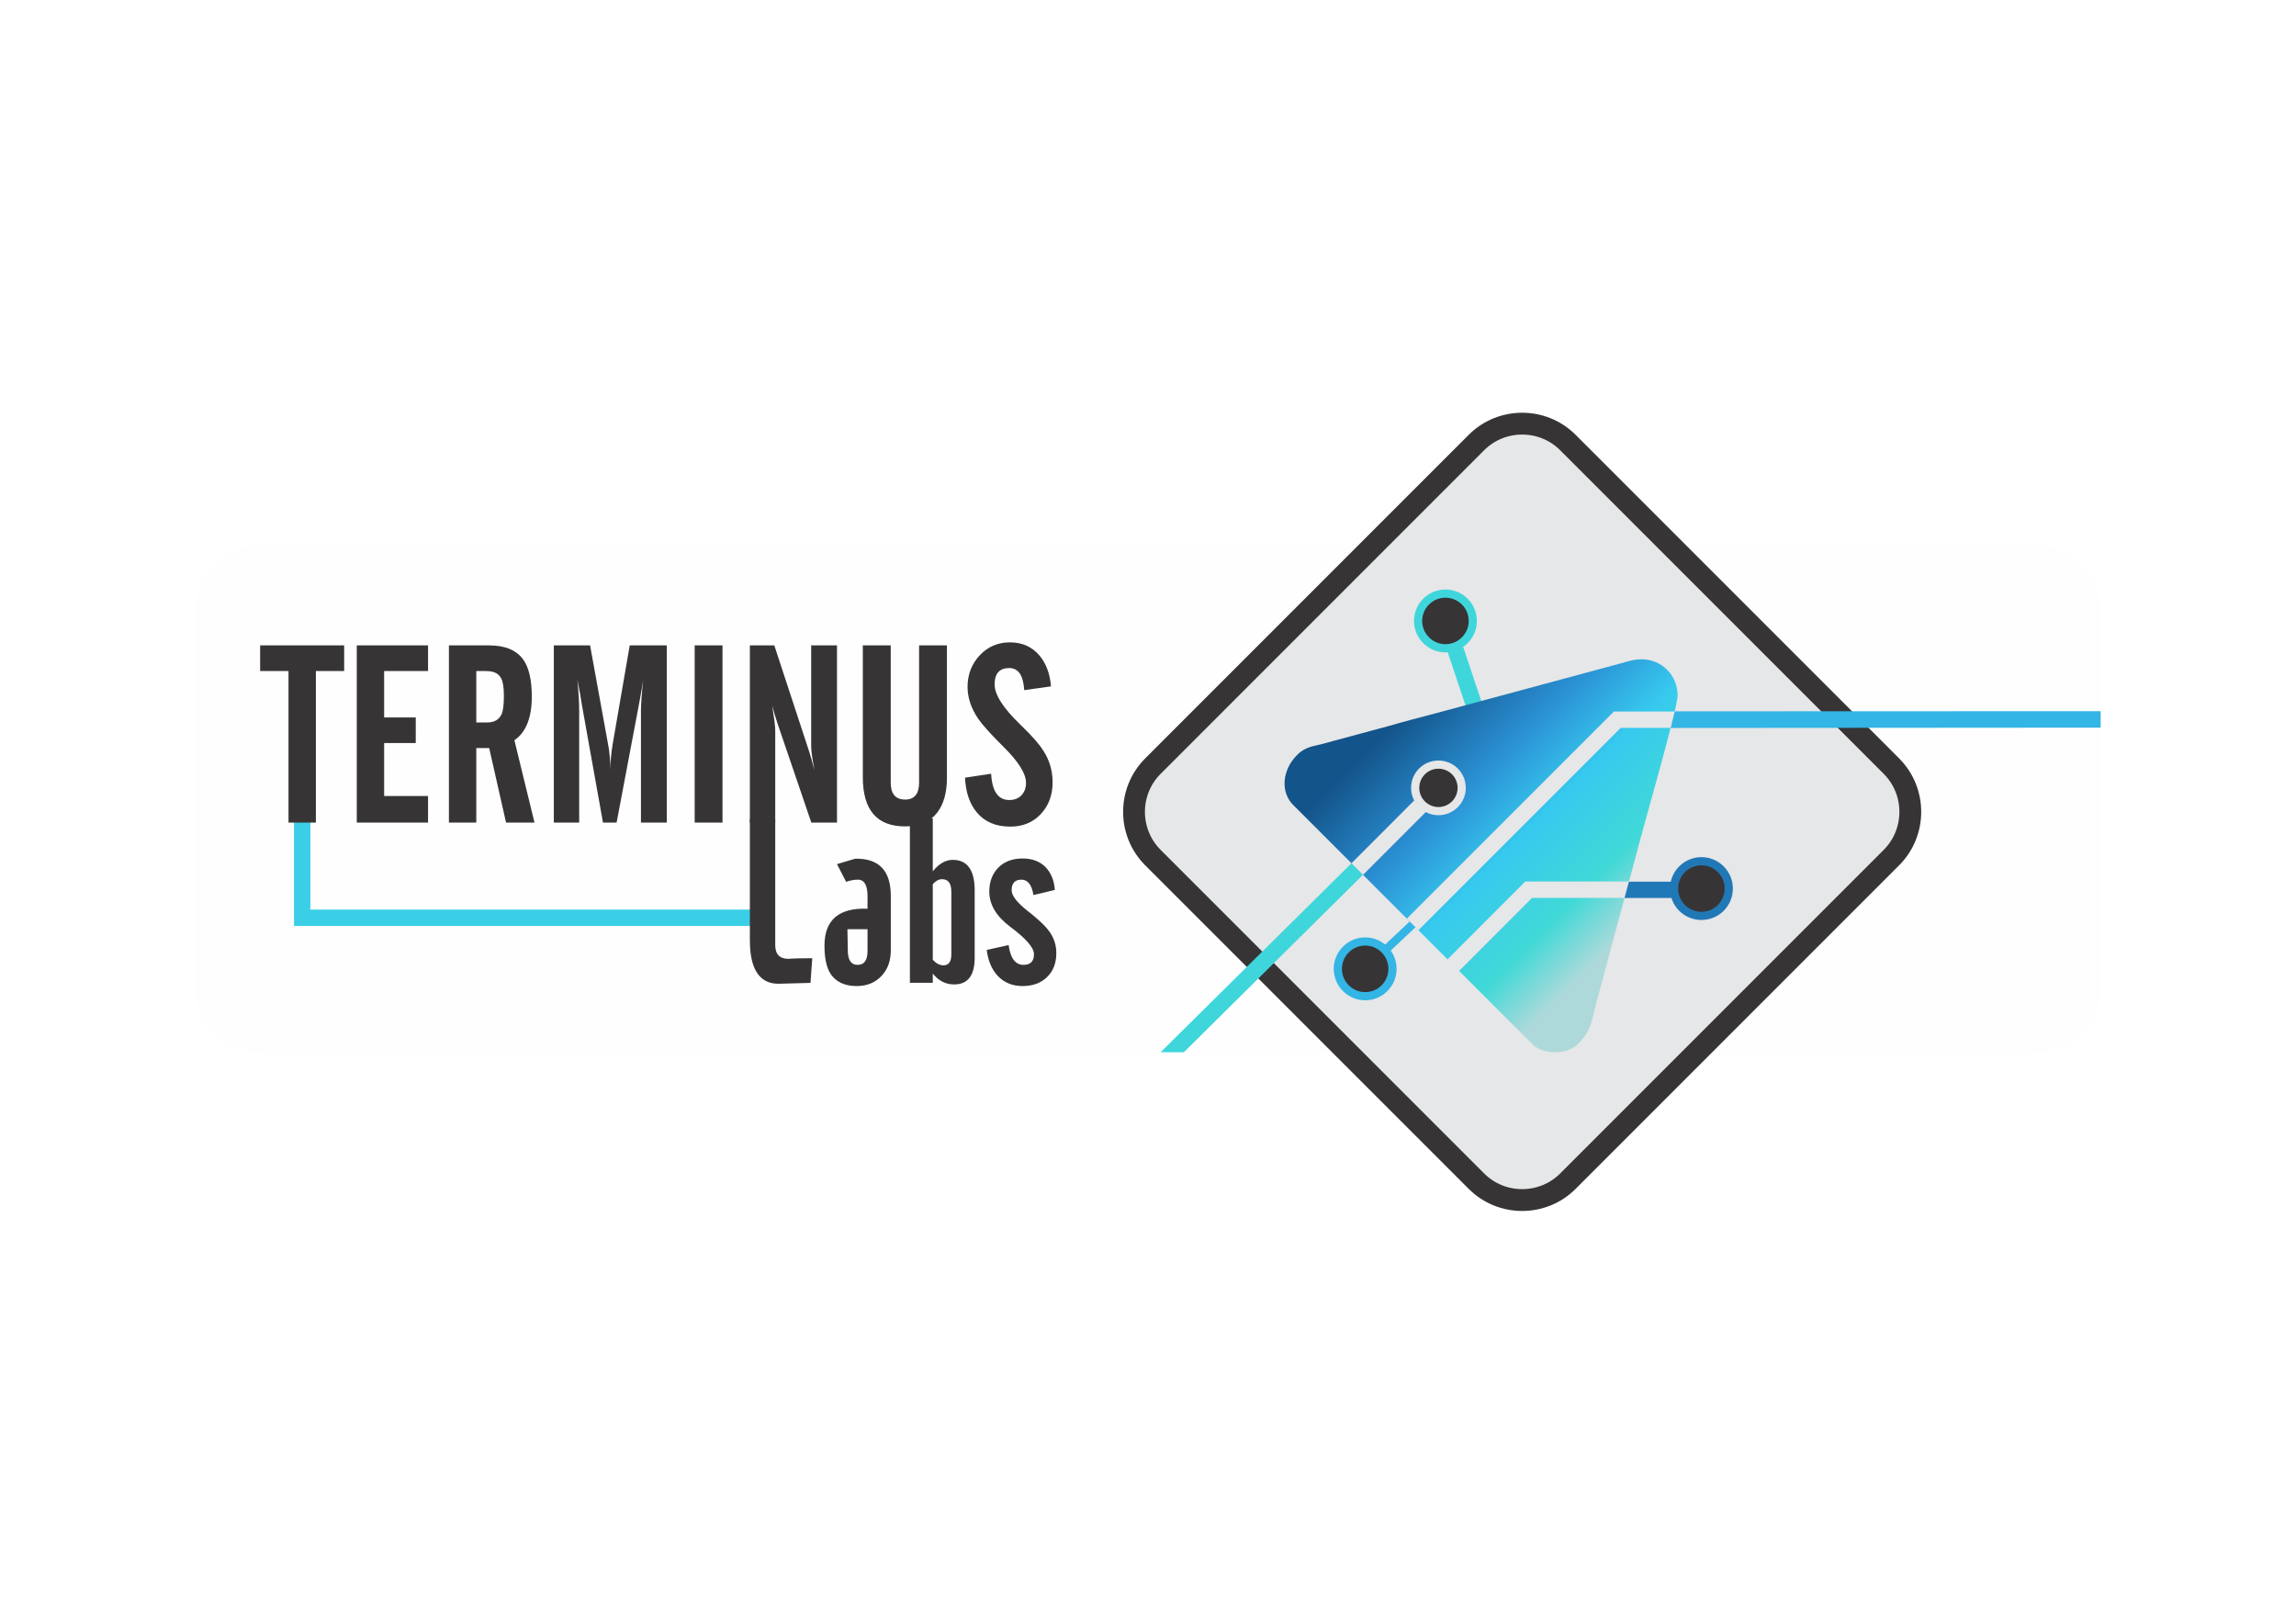
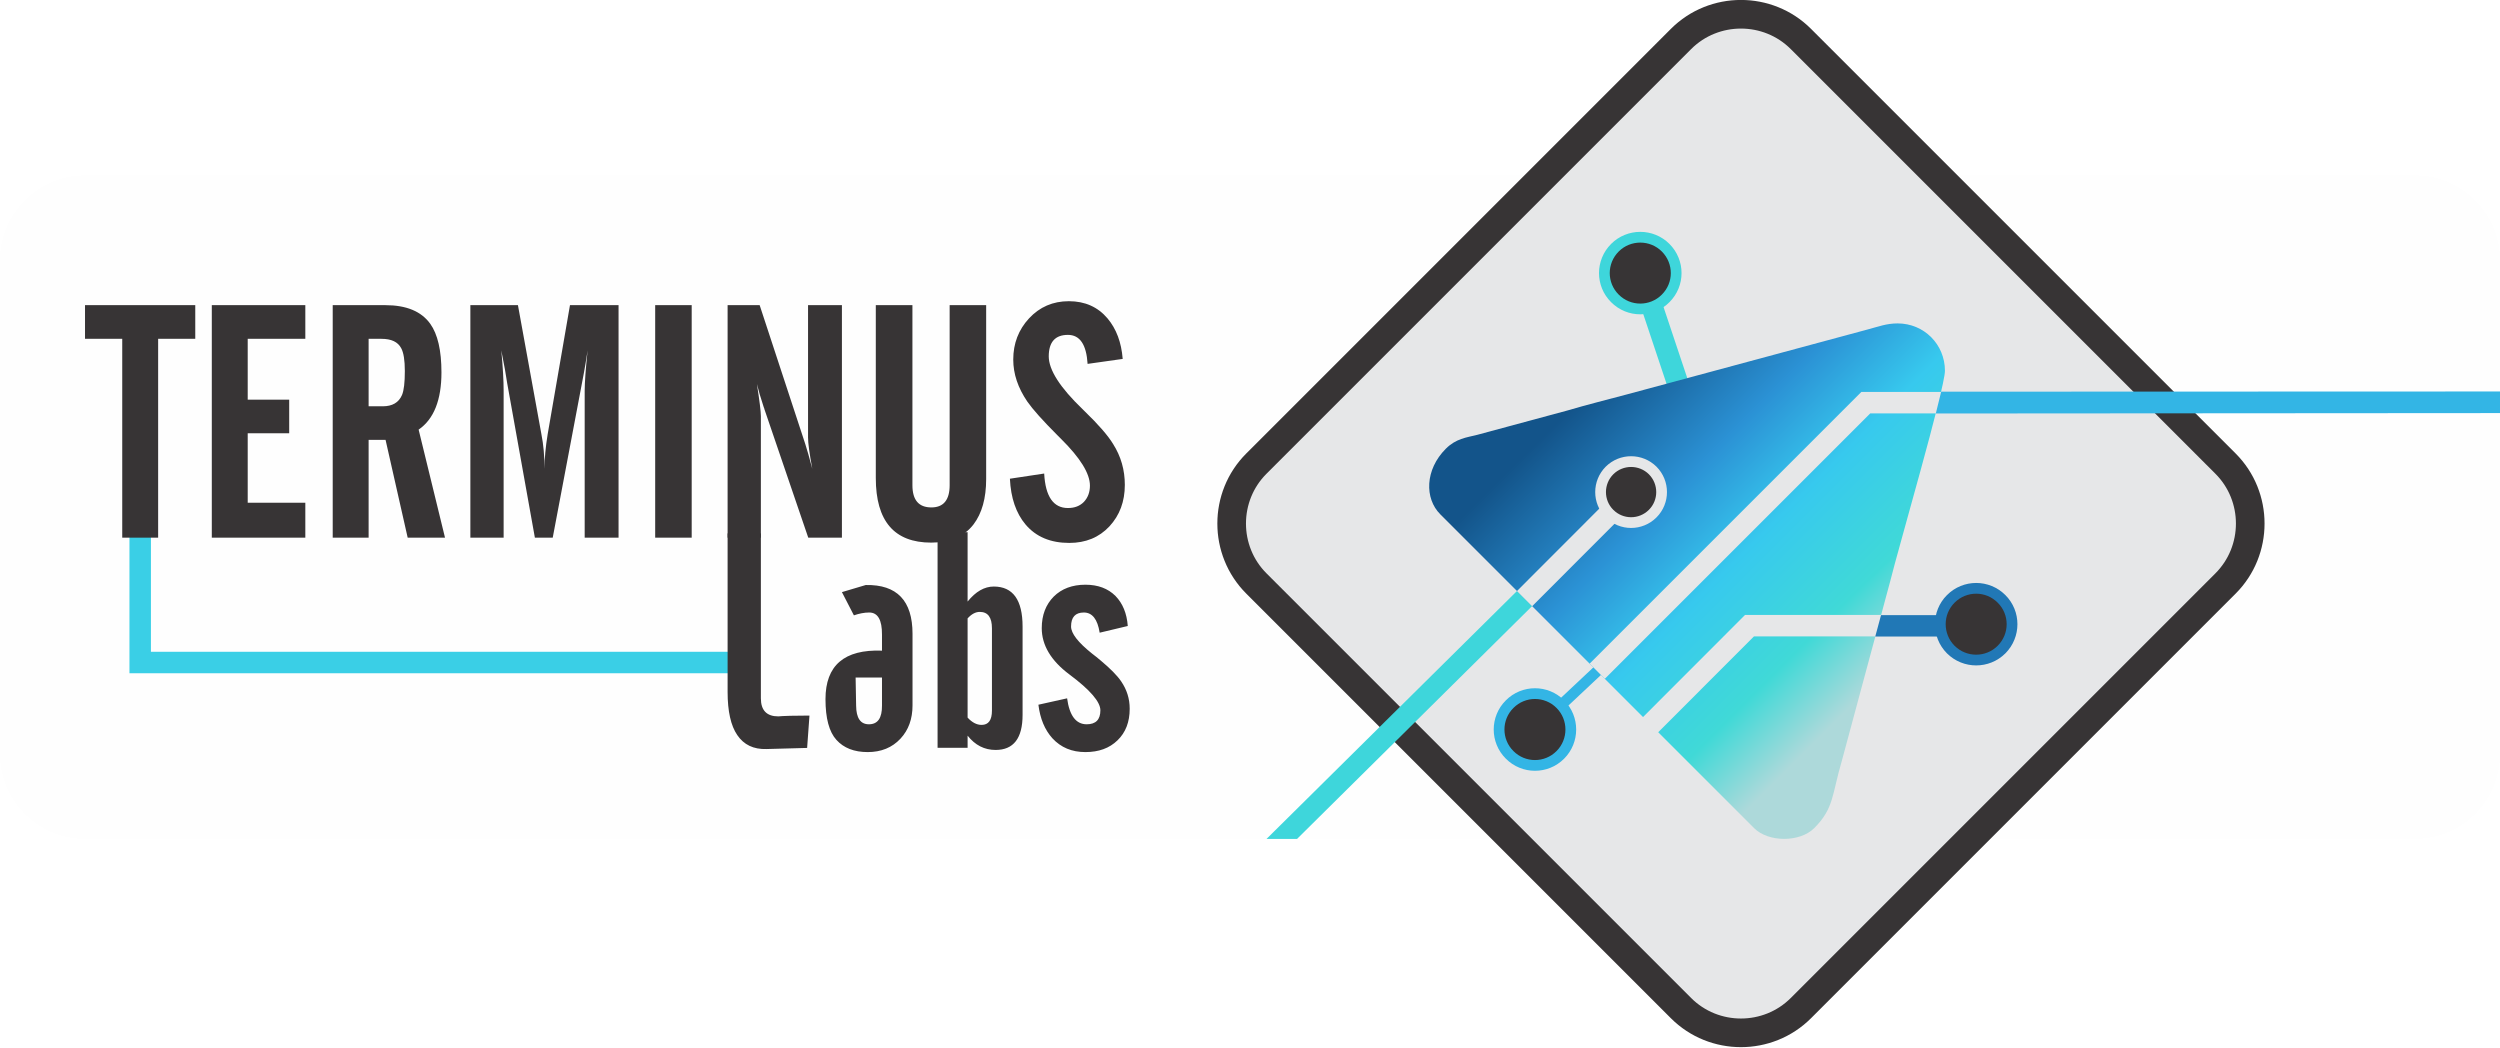
- <svg xmlns="http://www.w3.org/2000/svg" xml:space="preserve" width="297mm" height="210mm" version="1.1" style="shape-rendering:geometricPrecision; text-rendering:geometricPrecision; image-rendering:optimizeQuality; fill-rule:evenodd; clip-rule:evenodd" viewBox="0 0 29700 21000">
-   <defs>
-     <style type="text/css">
+ <svg xmlns="http://www.w3.org/2000/svg" xml:space="preserve" width="246.46mm" height="103.227mm" version="1.1" style="clip-rule:evenodd;fill-rule:evenodd;image-rendering:optimizeQuality;shape-rendering:geometricPrecision;text-rendering:geometricPrecision" viewBox="0 0 24646.001 10322.725" id="svg62">
+   <defs id="defs15">
+     <style type="text/css" id="style2">
   
    .str1 {stroke:#373435;stroke-width:282.22}
    .str4 {stroke:#E6E7E8;stroke-width:105.83}
    .str6 {stroke:#33B5E5;stroke-width:105.83}
    .str3 {stroke:#E6E7E8;stroke-width:211.66}
    .str7 {stroke:#2178B6;stroke-width:211.66}
    .str5 {stroke:#33B5E5;stroke-width:211.66}
    .str0 {stroke:#3ACFE6;stroke-width:211.66}
    .str2 {stroke:#3ED6DB;stroke-width:211.66}
    .fil1 {fill:none}
    .fil0 {fill:#FEFEFE}
    .fil3 {fill:#E6E7E8}
    .fil6 {fill:#373435}
    .fil8 {fill:#2178B6}
    .fil7 {fill:#33B5E5}
    .fil5 {fill:#3ED6DB}
    .fil2 {fill:#373435;fill-rule:nonzero}
    .fil4 {fill:url(#id0)}
   
  </style>
-     <linearGradient id="id0" gradientUnits="userSpaceOnUse" x1="17736.2" y1="9644.26" x2="20581.8" y2="12491.8">
-       <stop offset="0" style="stop-opacity:1; stop-color:#13548A" />
-       <stop offset="0.322" style="stop-opacity:1; stop-color:#2B92D5" />
-       <stop offset="0.549" style="stop-opacity:1; stop-color:#37C9EE" />
-       <stop offset="0.812" style="stop-opacity:1; stop-color:#40D9D7" />
-       <stop offset="1" style="stop-opacity:1; stop-color:#ADD9DA" />
+     <linearGradient id="id0" gradientUnits="userSpaceOnUse" x1="17736.199" y1="9644.26" x2="20581.801" y2="12491.8">
+       <stop offset="0" style="stop-opacity:1; stop-color:#13548A" id="stop4" />
+       <stop offset="0.322" style="stop-opacity:1; stop-color:#2B92D5" id="stop6" />
+       <stop offset="0.549" style="stop-opacity:1; stop-color:#37C9EE" id="stop8" />
+       <stop offset="0.812" style="stop-opacity:1; stop-color:#40D9D7" id="stop10" />
+       <stop offset="1" style="stop-opacity:1; stop-color:#ADD9DA" id="stop12" />
    </linearGradient>
  </defs>
-   <g id="Capa_x0020_1">
+   <g id="Capa_x0020_1" transform="translate(-2527,-5338.637)">
    <g id="_944043562816">
-       <path class="fil0" d="M3363 7068l22974 0c460,0 836,376 836,836l0 4869c0,460 -376,836 -836,836l-22974 0c-460,0 -836,-376 -836,-836l0 -4869c0,-460 376,-836 836,-836z" />
-       <polyline class="fil1 str0" points="3909,10591 3909,11870 9733,11870 " />
-       <path class="fil2" d="M3365 8679l0 -332 1087 0 0 332 -366 0 0 1960 -354 0 0 -1960 -367 0zm1250 1960l0 -2292 922 0 0 332 -568 0 0 600 409 0 0 331 -409 0 0 685 568 0 0 344 -922 0zm1546 -1960l0 665 140 0c94,0 157,-37 189,-111 19,-45 28,-124 28,-236 0,-107 -12,-182 -36,-226 -33,-62 -97,-92 -194,-92l-127 0zm0 996l0 964 -354 0 0 -2292 519 0c207,0 354,61 442,183 74,103 111,263 111,480 0,272 -75,461 -225,564l260 1065 -368 0 -218 -964 -167 0zm1003 964l0 -2292 469 0 231 1270c21,105 31,220 31,344 0,-100 10,-213 31,-341l220 -1273 479 0 0 2292 -334 0 0 -1447c0,-84 10,-217 29,-399 0,3 -7,45 -20,126 -11,66 -23,132 -36,198l-288 1522 -176 0 -273 -1523c-11,-77 -30,-184 -58,-323 16,168 23,301 23,399l0 1447 -328 0zm1822 0l0 -2292 360 0 0 2292 -360 0zm714 0l0 -2292 316 0 450 1370c17,54 41,135 69,244 -28,-151 -42,-254 -42,-309l0 -1305 334 0 0 2292 -332 0 -432 -1266c0,-1 0,-3 -1,-5l-7 -19c-30,-91 -52,-166 -66,-225 26,167 39,273 39,317l0 1198 -328 0zm1461 -2292l361 0 0 1775c0,146 62,219 187,219 119,0 180,-73 180,-219l0 -1775 360 0 0 1714c0,190 -42,339 -125,448 -93,120 -232,179 -417,179 -364,0 -546,-212 -546,-637l0 -1704zm1322 1711l338 -51c12,227 91,340 234,340 66,0 118,-20 158,-61 39,-42 59,-95 59,-160 0,-119 -95,-273 -286,-462l-33 -33c-146,-146 -245,-257 -298,-333 -93,-136 -139,-274 -139,-415 0,-158 52,-294 156,-406 104,-112 235,-169 392,-169 159,0 286,57 381,169 87,103 137,236 150,400l-346 49c-12,-191 -76,-286 -194,-286 -126,0 -189,71 -189,212 0,133 111,307 334,521 5,5 12,12 20,20 137,132 230,240 280,322 78,123 116,257 116,404 0,164 -51,300 -152,409 -102,109 -234,163 -396,163 -184,0 -328,-60 -431,-182 -94,-112 -145,-262 -154,-451z" />
-       <path class="fil2" d="M10484 12712l23 -319c-160,1 -248,3 -265,5 -16,2 -30,3 -42,3 -114,0 -172,-59 -172,-178l0 -1626 -328 0 0 1563c0,191 32,333 95,425 65,96 161,142 288,138l401 -11zm738 -694l-260 0 5 277c1,123 43,184 126,184 87,0 130,-61 129,-184l0 -277zm301 -431l0 705c0,134 -39,243 -119,329 -82,88 -190,132 -323,132 -133,0 -236,-40 -308,-120 -72,-79 -108,-213 -108,-402 0,-333 186,-492 557,-478l0 -157c1,-146 -41,-219 -126,-219 -48,0 -99,10 -151,28l-118 -229 235 -70c308,-6 461,155 461,481zm543 826c44,48 90,72 138,72 68,0 102,-47 102,-141l0 -811c0,-108 -40,-162 -120,-162 -42,0 -82,22 -120,64l0 978zm-296 298l0 -2126 296 0 0 684c80,-99 166,-148 258,-148 189,0 284,132 284,395l0 870c0,231 -89,346 -266,346 -110,0 -202,-47 -276,-141l0 120 -296 0zm994 -425l283 -63c23,171 88,256 193,256 90,0 135,-46 135,-138 0,-83 -101,-201 -305,-353 -182,-136 -273,-289 -273,-457 0,-128 40,-232 118,-311 79,-78 183,-117 313,-117 123,0 222,37 296,111 71,73 112,172 121,296l-277 66c-21,-133 -73,-199 -156,-199 -84,0 -126,46 -126,138 0,68 69,157 207,267 29,22 58,45 87,70 93,78 160,145 200,204 56,82 84,171 84,270 0,130 -40,234 -120,311 -80,78 -185,116 -317,116 -133,0 -241,-45 -325,-136 -75,-83 -121,-193 -138,-331z" />
-       <path class="fil3 str1" d="M24467 9909l-4186 -4186c-325,-325 -857,-325 -1182,0l-4186 4186c-325,325 -325,857 0,1182l4186 4186c325,325 857,325 1182,0l4186 -4186c325,-325 325,-857 0,-1182z" />
-       <line class="fil1 str2" x1="19074" y1="9140" x2="18798" y2="8314" />
-       <path class="fil4" d="M16781 9762c-207,207 -211,491 -55,647l3094 3094c141,141 451,141 592,0 196,-196 174,-329 271,-658l479 -1778c77,-314 539,-1900 539,-2073 0,-260 -206,-467 -466,-467 -111,0 -190,32 -297,60l-2369 639c-198,53 -392,101 -592,160l-889 240c-104,26 -207,36 -307,136z" />
-       <path class="fil5 str2" d="M18910 7818c-117,-117 -308,-117 -425,0 -118,118 -118,308 0,425 117,118 308,118 425,0 118,-117 118,-307 0,-425z" />
-       <polyline class="fil1 str3" points="21185,11507 19774,11507 18770,12512 " />
-       <path class="fil6 str4" d="M18820 9977c-118,-117 -308,-117 -426,0 -117,118 -117,308 0,425 118,118 308,118 426,0 117,-117 117,-307 0,-425z" />
-       <path class="fil7 str5" d="M17872 12318c-117,-118 -308,-118 -425,0 -118,117 -118,308 0,425 117,118 308,118 425,0 117,-117 117,-308 0,-425z" />
-       <line class="fil1 str6" x1="18292" y1="11937" x2="17879" y2="12325" />
-       <polyline class="fil1 str3" points="21698,9308 20921,9308 18273,11956 " />
-       <polygon class="fil8" points="21695,11614 21014,11614 21071,11403 21681,11403 " />
-       <path class="fil8 str7" d="M22222 11280c-118,-118 -308,-118 -426,0 -117,117 -117,307 0,425 118,117 308,117 426,0 117,-118 117,-308 0,-425z" />
-       <path class="fil6" d="M22221 11280c-117,-118 -307,-118 -425,0 -117,117 -117,307 0,425 118,117 308,117 425,0 118,-118 118,-308 0,-425z" />
-       <path class="fil6" d="M18910 7818c-117,-117 -308,-117 -425,0 -118,118 -118,308 0,425 117,118 308,118 425,0 118,-117 118,-307 0,-425z" />
-       <path class="fil6" d="M17872 12318c-117,-118 -308,-118 -425,0 -118,117 -118,308 0,425 117,118 308,118 425,0 117,-117 117,-308 0,-425z" />
-       <polygon class="fil5" points="17482,11165 17631,11314 15314,13609 15013,13609 " />
-       <line class="fil1 str3" x1="18394" y1="10402" x2="17557" y2="11240" />
-       <polygon class="fil7" points="21611,9415 21664,9200 27173,9198 27173,9411 " />
+       <path class="fil0" d="m 3363,7068 h 22974 c 460,0 836,376 836,836 v 4869 c 0,460 -376,836 -836,836 H 3363 c -460,0 -836,-376 -836,-836 V 7904 c 0,-460 376,-836 836,-836 z" id="path18" style="fill:#fefefe" />
+       <polyline class="fil1 str0" points="3909,10591 3909,11870 9733,11870 " id="polyline20" style="fill:none;stroke:#3acfe6;stroke-width:211.66" />
+       <path class="fil2" d="m 3365,8679 v -332 h 1087 v 332 h -366 v 1960 H 3732 V 8679 Z m 1250,1960 V 8347 h 922 v 332 h -568 v 600 h 409 v 331 h -409 v 685 h 568 v 344 z M 6161,8679 v 665 h 140 c 94,0 157,-37 189,-111 19,-45 28,-124 28,-236 0,-107 -12,-182 -36,-226 -33,-62 -97,-92 -194,-92 z m 0,996 v 964 H 5807 V 8347 h 519 c 207,0 354,61 442,183 74,103 111,263 111,480 0,272 -75,461 -225,564 l 260,1065 h -368 l -218,-964 z m 1003,964 V 8347 h 469 l 231,1270 c 21,105 31,220 31,344 0,-100 10,-213 31,-341 l 220,-1273 h 479 v 2292 H 8291 V 9192 c 0,-84 10,-217 29,-399 0,3 -7,45 -20,126 -11,66 -23,132 -36,198 l -288,1522 H 7800 L 7527,9116 c -11,-77 -30,-184 -58,-323 16,168 23,301 23,399 v 1447 z m 1822,0 V 8347 h 360 v 2292 z m 714,0 V 8347 h 316 l 450,1370 c 17,54 41,135 69,244 -28,-151 -42,-254 -42,-309 V 8347 h 334 v 2292 h -332 l -432,-1266 c 0,-1 0,-3 -1,-5 l -7,-19 c -30,-91 -52,-166 -66,-225 26,167 39,273 39,317 v 1198 z m 1461,-2292 h 361 v 1775 c 0,146 62,219 187,219 119,0 180,-73 180,-219 V 8347 h 360 v 1714 c 0,190 -42,339 -125,448 -93,120 -232,179 -417,179 -364,0 -546,-212 -546,-637 z m 1322,1711 338,-51 c 12,227 91,340 234,340 66,0 118,-20 158,-61 39,-42 59,-95 59,-160 0,-119 -95,-273 -286,-462 l -33,-33 c -146,-146 -245,-257 -298,-333 -93,-136 -139,-274 -139,-415 0,-158 52,-294 156,-406 104,-112 235,-169 392,-169 159,0 286,57 381,169 87,103 137,236 150,400 l -346,49 c -12,-191 -76,-286 -194,-286 -126,0 -189,71 -189,212 0,133 111,307 334,521 5,5 12,12 20,20 137,132 230,240 280,322 78,123 116,257 116,404 0,164 -51,300 -152,409 -102,109 -234,163 -396,163 -184,0 -328,-60 -431,-182 -94,-112 -145,-262 -154,-451 z" id="path22" style="fill:#373435;fill-rule:nonzero" />
+       <path class="fil2" d="m 10484,12712 23,-319 c -160,1 -248,3 -265,5 -16,2 -30,3 -42,3 -114,0 -172,-59 -172,-178 v -1626 h -328 v 1563 c 0,191 32,333 95,425 65,96 161,142 288,138 z m 738,-694 h -260 l 5,277 c 1,123 43,184 126,184 87,0 130,-61 129,-184 z m 301,-431 v 705 c 0,134 -39,243 -119,329 -82,88 -190,132 -323,132 -133,0 -236,-40 -308,-120 -72,-79 -108,-213 -108,-402 0,-333 186,-492 557,-478 v -157 c 1,-146 -41,-219 -126,-219 -48,0 -99,10 -151,28 l -118,-229 235,-70 c 308,-6 461,155 461,481 z m 543,826 c 44,48 90,72 138,72 68,0 102,-47 102,-141 v -811 c 0,-108 -40,-162 -120,-162 -42,0 -82,22 -120,64 z m -296,298 v -2126 h 296 v 684 c 80,-99 166,-148 258,-148 189,0 284,132 284,395 v 870 c 0,231 -89,346 -266,346 -110,0 -202,-47 -276,-141 v 120 z m 994,-425 283,-63 c 23,171 88,256 193,256 90,0 135,-46 135,-138 0,-83 -101,-201 -305,-353 -182,-136 -273,-289 -273,-457 0,-128 40,-232 118,-311 79,-78 183,-117 313,-117 123,0 222,37 296,111 71,73 112,172 121,296 l -277,66 c -21,-133 -73,-199 -156,-199 -84,0 -126,46 -126,138 0,68 69,157 207,267 29,22 58,45 87,70 93,78 160,145 200,204 56,82 84,171 84,270 0,130 -40,234 -120,311 -80,78 -185,116 -317,116 -133,0 -241,-45 -325,-136 -75,-83 -121,-193 -138,-331 z" id="path24" style="fill:#373435;fill-rule:nonzero" />
+       <path class="fil3 str1" d="M 24467,9909 20281,5723 c -325,-325 -857,-325 -1182,0 l -4186,4186 c -325,325 -325,857 0,1182 l 4186,4186 c 325,325 857,325 1182,0 l 4186,-4186 c 325,-325 325,-857 0,-1182 z" id="path26" style="fill:#e6e7e8;stroke:#373435;stroke-width:282.22" />
+       <line class="fil1 str2" x1="19074" y1="9140" x2="18798" y2="8314" id="line28" style="fill:none;stroke:#3ed6db;stroke-width:211.66" />
+       <path class="fil4" d="m 16781,9762 c -207,207 -211,491 -55,647 l 3094,3094 c 141,141 451,141 592,0 196,-196 174,-329 271,-658 l 479,-1778 c 77,-314 539,-1900 539,-2073 0,-260 -206,-467 -466,-467 -111,0 -190,32 -297,60 l -2369,639 c -198,53 -392,101 -592,160 l -889,240 c -104,26 -207,36 -307,136 z" id="path30" style="fill:url(#id0)" />
+       <path class="fil5 str2" d="m 18910,7818 c -117,-117 -308,-117 -425,0 -118,118 -118,308 0,425 117,118 308,118 425,0 118,-117 118,-307 0,-425 z" id="path32" style="fill:#3ed6db;stroke:#3ed6db;stroke-width:211.66" />
+       <polyline class="fil1 str3" points="21185,11507 19774,11507 18770,12512 " id="polyline34" style="fill:none;stroke:#e6e7e8;stroke-width:211.66" />
+       <path class="fil6 str4" d="m 18820,9977 c -118,-117 -308,-117 -426,0 -117,118 -117,308 0,425 118,118 308,118 426,0 117,-117 117,-307 0,-425 z" id="path36" style="fill:#373435;stroke:#e6e7e8;stroke-width:105.83" />
+       <path class="fil7 str5" d="m 17872,12318 c -117,-118 -308,-118 -425,0 -118,117 -118,308 0,425 117,118 308,118 425,0 117,-117 117,-308 0,-425 z" id="path38" style="fill:#33b5e5;stroke:#33b5e5;stroke-width:211.66" />
+       <line class="fil1 str6" x1="18292" y1="11937" x2="17879" y2="12325" id="line40" style="fill:none;stroke:#33b5e5;stroke-width:105.83" />
+       <polyline class="fil1 str3" points="21698,9308 20921,9308 18273,11956 " id="polyline42" style="fill:none;stroke:#e6e7e8;stroke-width:211.66" />
+       <polygon class="fil8" points="21071,11403 21681,11403 21695,11614 21014,11614 " id="polygon44" style="fill:#2178b6" />
+       <path class="fil8 str7" d="m 22222,11280 c -118,-118 -308,-118 -426,0 -117,117 -117,307 0,425 118,117 308,117 426,0 117,-118 117,-308 0,-425 z" id="path46" style="fill:#2178b6;stroke:#2178b6;stroke-width:211.66" />
+       <path class="fil6" d="m 22221,11280 c -117,-118 -307,-118 -425,0 -117,117 -117,307 0,425 118,117 308,117 425,0 118,-118 118,-308 0,-425 z" id="path48" style="fill:#373435" />
+       <path class="fil6" d="m 18910,7818 c -117,-117 -308,-117 -425,0 -118,118 -118,308 0,425 117,118 308,118 425,0 118,-117 118,-307 0,-425 z" id="path50" style="fill:#373435" />
+       <path class="fil6" d="m 17872,12318 c -117,-118 -308,-118 -425,0 -118,117 -118,308 0,425 117,118 308,118 425,0 117,-117 117,-308 0,-425 z" id="path52" style="fill:#373435" />
+       <polygon class="fil5" points="15314,13609 15013,13609 17482,11165 17631,11314 " id="polygon54" style="fill:#3ed6db" />
+       <line class="fil1 str3" x1="18394" y1="10402" x2="17557" y2="11240" id="line56" style="fill:none;stroke:#e6e7e8;stroke-width:211.66" />
+       <polygon class="fil7" points="27173,9198 27173,9411 21611,9415 21664,9200 " id="polygon58" style="fill:#33b5e5" />
    </g>
  </g>
</svg>
